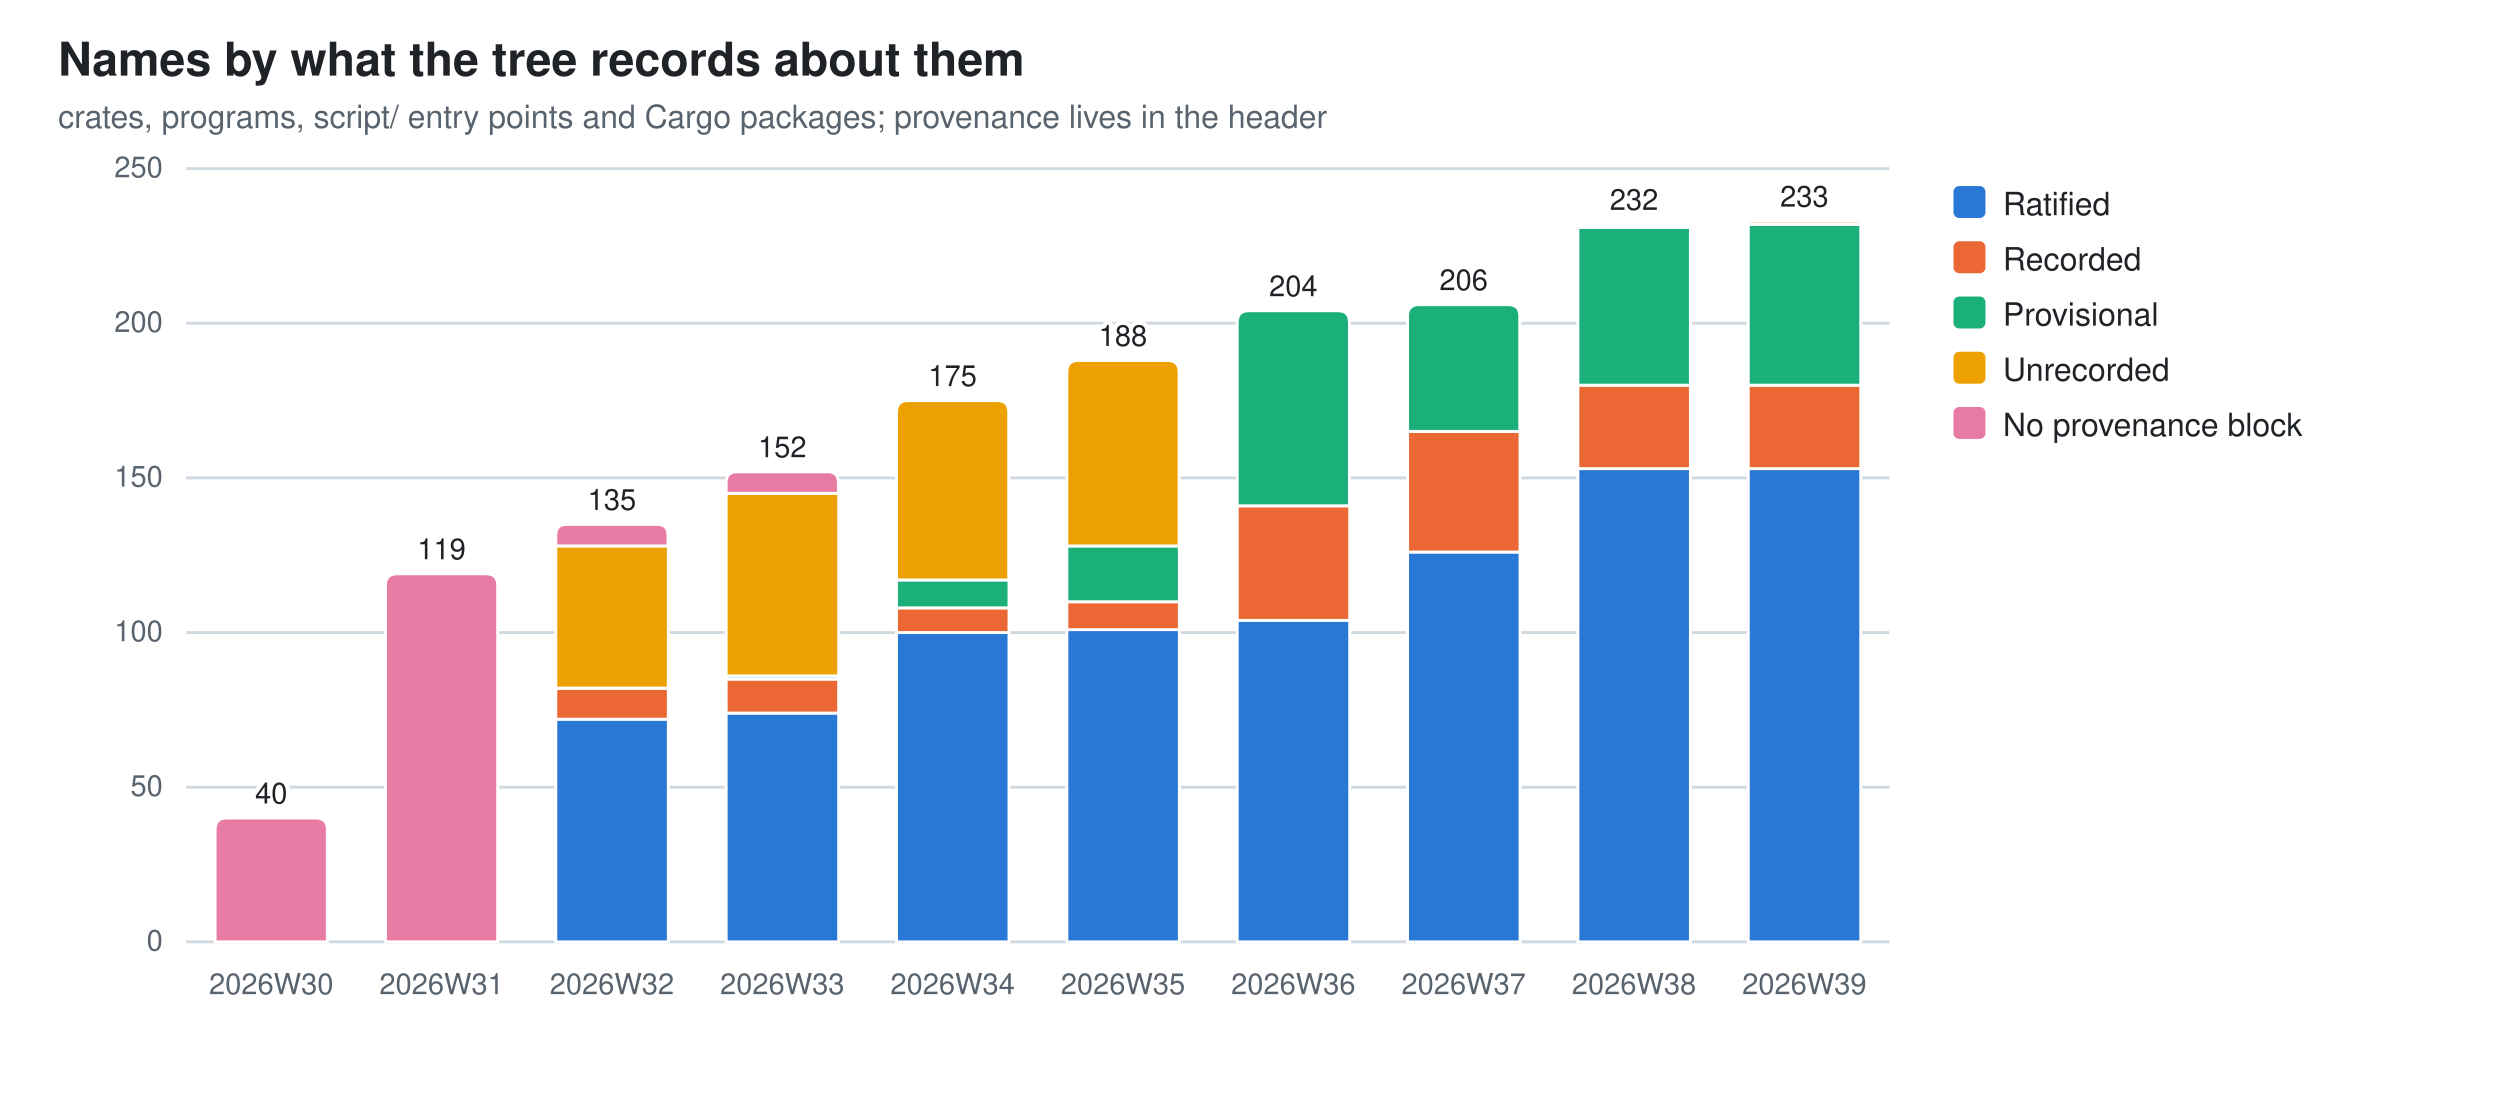
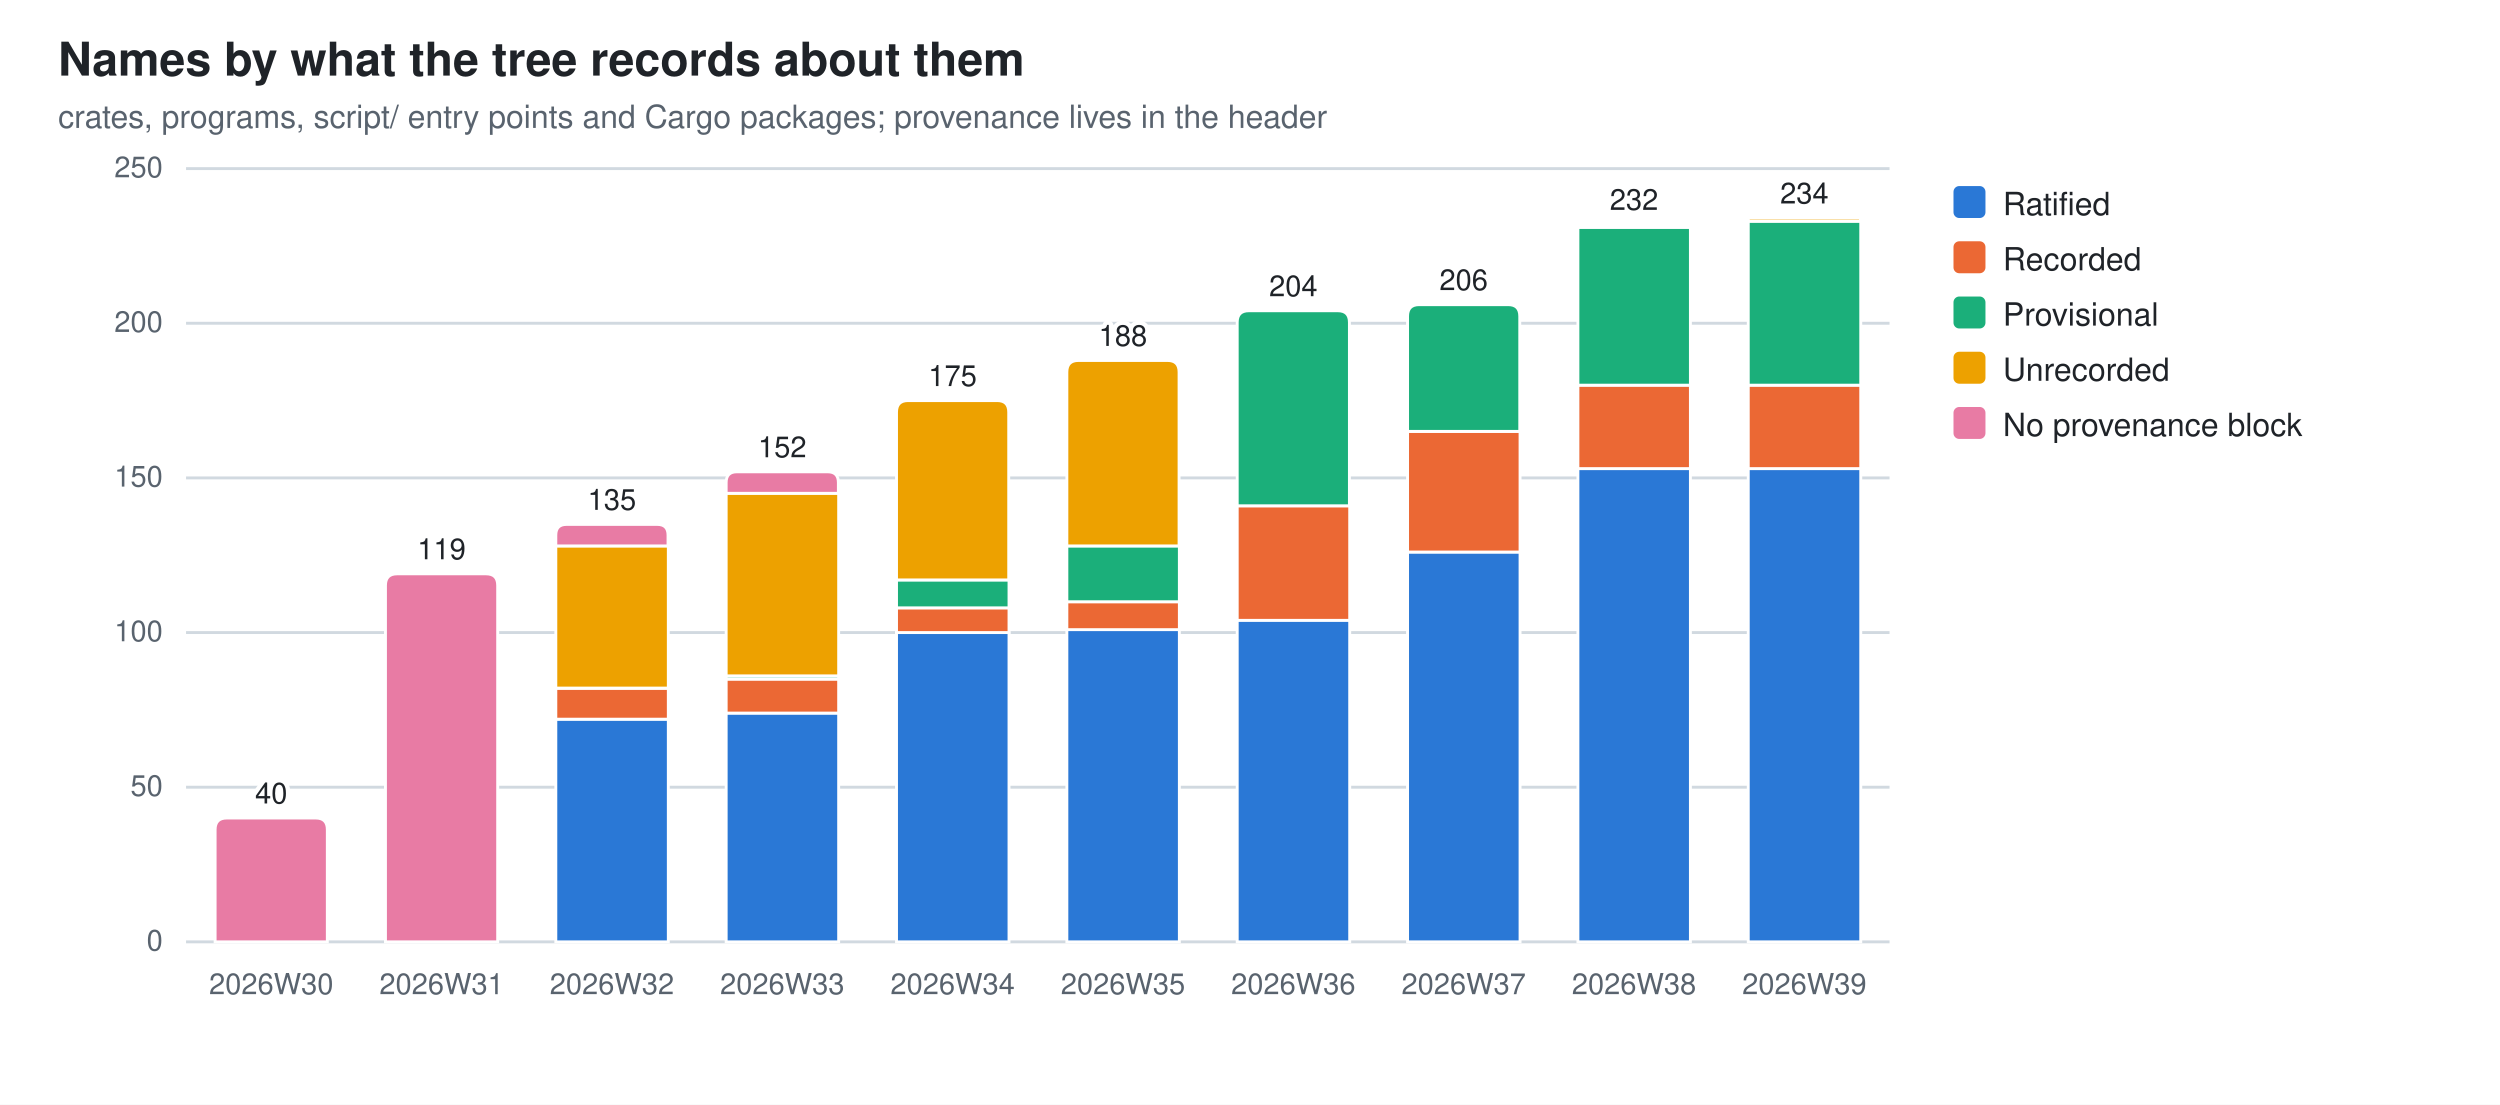
<svg xmlns="http://www.w3.org/2000/svg" width="860" height="380" viewBox="0 0 860 380" role="img" aria-label="Names by what the tree records about them">
  <style>
  .bg{fill:#ffffff} .fg{fill:#1f2328} .mut{fill:#59636e} .grid{stroke:#d1d9e0}
  .seg{stroke:#ffffff;stroke-width:1}
  .val{paint-order:stroke;stroke:#ffffff;stroke-width:3px;stroke-linejoin:round}
  .s0{fill:#2a78d6}  .s1{fill:#eb6834}  .s2{fill:#1baf7a}  .s3{fill:#eda100}  .s4{fill:#e87ba4}  .s5{fill:#008300}  .s6{fill:#4a3aa7}  .s7{fill:#e34948}
  @media (prefers-color-scheme: dark){
    .bg{fill:#0d1117} .fg{fill:#e6edf3} .mut{fill:#9198a1} .grid{stroke:#30363d}
    .seg{stroke:#0d1117} .val{stroke:#0d1117} .s0{fill:#3987e5} .s1{fill:#d95926} .s2{fill:#199e70} .s3{fill:#c98500} .s4{fill:#d55181} .s5{fill:#008300} .s6{fill:#9085e9} .s7{fill:#e66767}}
  text{font-family:-apple-system,BlinkMacSystemFont,"Segoe UI",Helvetica,Arial,sans-serif}
</style>
  <rect class="bg" width="860" height="380" />
  <text class="fg" x="20" y="26" font-size="16" font-weight="600">Names by what the tree records about them</text>
  <text class="mut" x="20" y="44" font-size="11">crates, programs, script/ entry points and Cargo packages; provenance lives in the header</text>
  <line class="grid" x1="64" y1="324.0" x2="650.0" y2="324.0" stroke-width="1" />
  <text class="mut" x="56" y="327.0" font-size="10" text-anchor="end">0</text>
  <line class="grid" x1="64" y1="270.8" x2="650.0" y2="270.8" stroke-width="1" />
  <text class="mut" x="56" y="273.8" font-size="10" text-anchor="end">50</text>
  <line class="grid" x1="64" y1="217.6" x2="650.0" y2="217.6" stroke-width="1" />
  <text class="mut" x="56" y="220.6" font-size="10" text-anchor="end">100</text>
  <line class="grid" x1="64" y1="164.4" x2="650.0" y2="164.4" stroke-width="1" />
  <text class="mut" x="56" y="167.4" font-size="10" text-anchor="end">150</text>
  <line class="grid" x1="64" y1="111.2" x2="650.0" y2="111.2" stroke-width="1" />
  <text class="mut" x="56" y="114.2" font-size="10" text-anchor="end">200</text>
  <line class="grid" x1="64" y1="58.0" x2="650.0" y2="58.0" stroke-width="1" />
  <text class="mut" x="56" y="61.0" font-size="10" text-anchor="end">250</text>
  <path class="seg s4" d="M74.0,324.0 V285.4 Q74.0,281.4 78.0,281.4 H108.6 Q112.6,281.4 112.6,285.4 V324.0 Z" />
  <text class="mut" x="93.3" y="342" font-size="10" text-anchor="middle">2026W30</text>
  <text class="fg val" x="93.3" y="276.4" font-size="10" text-anchor="middle">40</text>
  <path class="seg s4" d="M132.6,324.0 V201.4 Q132.6,197.4 136.6,197.4 H167.2 Q171.2,197.4 171.2,201.4 V324.0 Z" />
  <text class="mut" x="151.9" y="342" font-size="10" text-anchor="middle">2026W31</text>
  <text class="fg val" x="151.9" y="192.4" font-size="10" text-anchor="middle">119</text>
  <rect class="seg s0" x="191.2" y="247.4" width="38.7" height="76.6" />
  <rect class="seg s1" x="191.2" y="236.8" width="38.7" height="10.6" />
  <rect class="seg s3" x="191.2" y="187.8" width="38.7" height="48.9" />
  <path class="seg s4" d="M191.2,187.8 V184.1 Q191.2,180.4 194.9,180.4 H226.1 Q229.8,180.4 229.8,184.1 V187.8 Z" />
  <text class="mut" x="210.5" y="342" font-size="10" text-anchor="middle">2026W32</text>
  <text class="fg val" x="210.5" y="175.4" font-size="10" text-anchor="middle">135</text>
  <rect class="seg s0" x="249.8" y="245.3" width="38.7" height="78.7" />
  <rect class="seg s1" x="249.8" y="233.6" width="38.7" height="11.7" />
  <rect class="seg s2" x="249.8" y="232.5" width="38.7" height="1.1" />
  <rect class="seg s3" x="249.8" y="169.7" width="38.7" height="62.8" />
  <path class="seg s4" d="M249.8,169.7 V166.0 Q249.8,162.3 253.5,162.3 H284.7 Q288.4,162.3 288.4,166.0 V169.7 Z" />
  <text class="mut" x="269.1" y="342" font-size="10" text-anchor="middle">2026W33</text>
  <text class="fg val" x="269.1" y="157.3" font-size="10" text-anchor="middle">152</text>
  <rect class="seg s0" x="308.4" y="217.6" width="38.7" height="106.4" />
  <rect class="seg s1" x="308.4" y="209.1" width="38.7" height="8.5" />
  <rect class="seg s2" x="308.4" y="199.5" width="38.7" height="9.6" />
  <path class="seg s3" d="M308.4,199.5 V141.8 Q308.4,137.8 312.4,137.8 H343.0 Q347.0,137.8 347.0,141.8 V199.5 Z" />
  <text class="mut" x="327.7" y="342" font-size="10" text-anchor="middle">2026W34</text>
  <text class="fg val" x="327.7" y="132.8" font-size="10" text-anchor="middle">175</text>
  <rect class="seg s0" x="367.0" y="216.5" width="38.7" height="107.5" />
  <rect class="seg s1" x="367.0" y="207.0" width="38.7" height="9.6" />
  <rect class="seg s2" x="367.0" y="187.8" width="38.7" height="19.2" />
  <path class="seg s3" d="M367.0,187.8 V128.0 Q367.0,124.0 371.0,124.0 H401.6 Q405.6,124.0 405.6,128.0 V187.8 Z" />
  <text class="mut" x="386.3" y="342" font-size="10" text-anchor="middle">2026W35</text>
  <text class="fg val" x="386.3" y="119.0" font-size="10" text-anchor="middle">188</text>
  <rect class="seg s0" x="425.6" y="213.3" width="38.7" height="110.7" />
  <rect class="seg s1" x="425.6" y="174.0" width="38.7" height="39.4" />
  <path class="seg s2" d="M425.6,174.0 V110.9 Q425.6,106.9 429.6,106.9 H460.2 Q464.2,106.9 464.2,110.9 V174.0 Z" />
  <text class="mut" x="444.9" y="342" font-size="10" text-anchor="middle">2026W36</text>
  <text class="fg val" x="444.9" y="101.9" font-size="10" text-anchor="middle">204</text>
  <rect class="seg s0" x="484.2" y="189.9" width="38.7" height="134.1" />
  <rect class="seg s1" x="484.2" y="148.4" width="38.7" height="41.5" />
  <path class="seg s2" d="M484.2,148.4 V108.8 Q484.2,104.8 488.2,104.8 H518.8 Q522.8,104.8 522.8,108.8 V148.4 Z" />
  <text class="mut" x="503.5" y="342" font-size="10" text-anchor="middle">2026W37</text>
  <text class="fg val" x="503.5" y="99.8" font-size="10" text-anchor="middle">206</text>
  <rect class="seg s0" x="542.8" y="161.2" width="38.7" height="162.8" />
  <rect class="seg s1" x="542.8" y="132.5" width="38.7" height="28.7" />
  <rect class="seg s2" x="542.8" y="78.2" width="38.7" height="54.3" />
  <path class="seg s3" d="M542.8,78.2 V77.7 Q542.8,77.2 543.3,77.2 H580.9 Q581.4,77.2 581.4,77.7 V78.2 Z" />
  <text class="mut" x="562.1" y="342" font-size="10" text-anchor="middle">2026W38</text>
  <text class="fg val" x="562.1" y="72.2" font-size="10" text-anchor="middle">232</text>
  <rect class="seg s0" x="601.4" y="161.2" width="38.7" height="162.8" />
  <rect class="seg s1" x="601.4" y="132.5" width="38.7" height="28.7" />
-   <rect class="seg s2" x="601.4" y="77.2" width="38.7" height="55.3" />
-   <path class="seg s3" d="M601.4,77.2 V76.6 Q601.4,76.1 601.9,76.1 H639.5 Q640.0,76.1 640.0,76.6 V77.2 Z" />
+   <rect class="seg s2" x="601.4" y="76.1" width="38.7" height="56.4" />
+   <path class="seg s3" d="M601.4,76.1 V75.6 Q601.4,75.0 601.9,75.0 H639.5 Q640.0,75.0 640.0,75.6 V76.1 Z" />
  <text class="mut" x="620.7" y="342" font-size="10" text-anchor="middle">2026W39</text>
-   <text class="fg val" x="620.7" y="71.1" font-size="10" text-anchor="middle">233</text>
+   <text class="fg val" x="620.7" y="70.0" font-size="10" text-anchor="middle">234</text>
  <rect class="s0" x="672" y="64" width="11" height="11" rx="2" />
  <text class="fg" y="74" font-size="11">
    <tspan x="689" dy="0">Ratified</tspan>
  </text>
  <rect class="s1" x="672" y="83" width="11" height="11" rx="2" />
  <text class="fg" y="93" font-size="11">
    <tspan x="689" dy="0">Recorded</tspan>
  </text>
  <rect class="s2" x="672" y="102" width="11" height="11" rx="2" />
  <text class="fg" y="112" font-size="11">
    <tspan x="689" dy="0">Provisional</tspan>
  </text>
  <rect class="s3" x="672" y="121" width="11" height="11" rx="2" />
  <text class="fg" y="131" font-size="11">
    <tspan x="689" dy="0">Unrecorded</tspan>
  </text>
  <rect class="s4" x="672" y="140" width="11" height="11" rx="2" />
  <text class="fg" y="150" font-size="11">
    <tspan x="689" dy="0">No provenance block</tspan>
  </text>
</svg>
